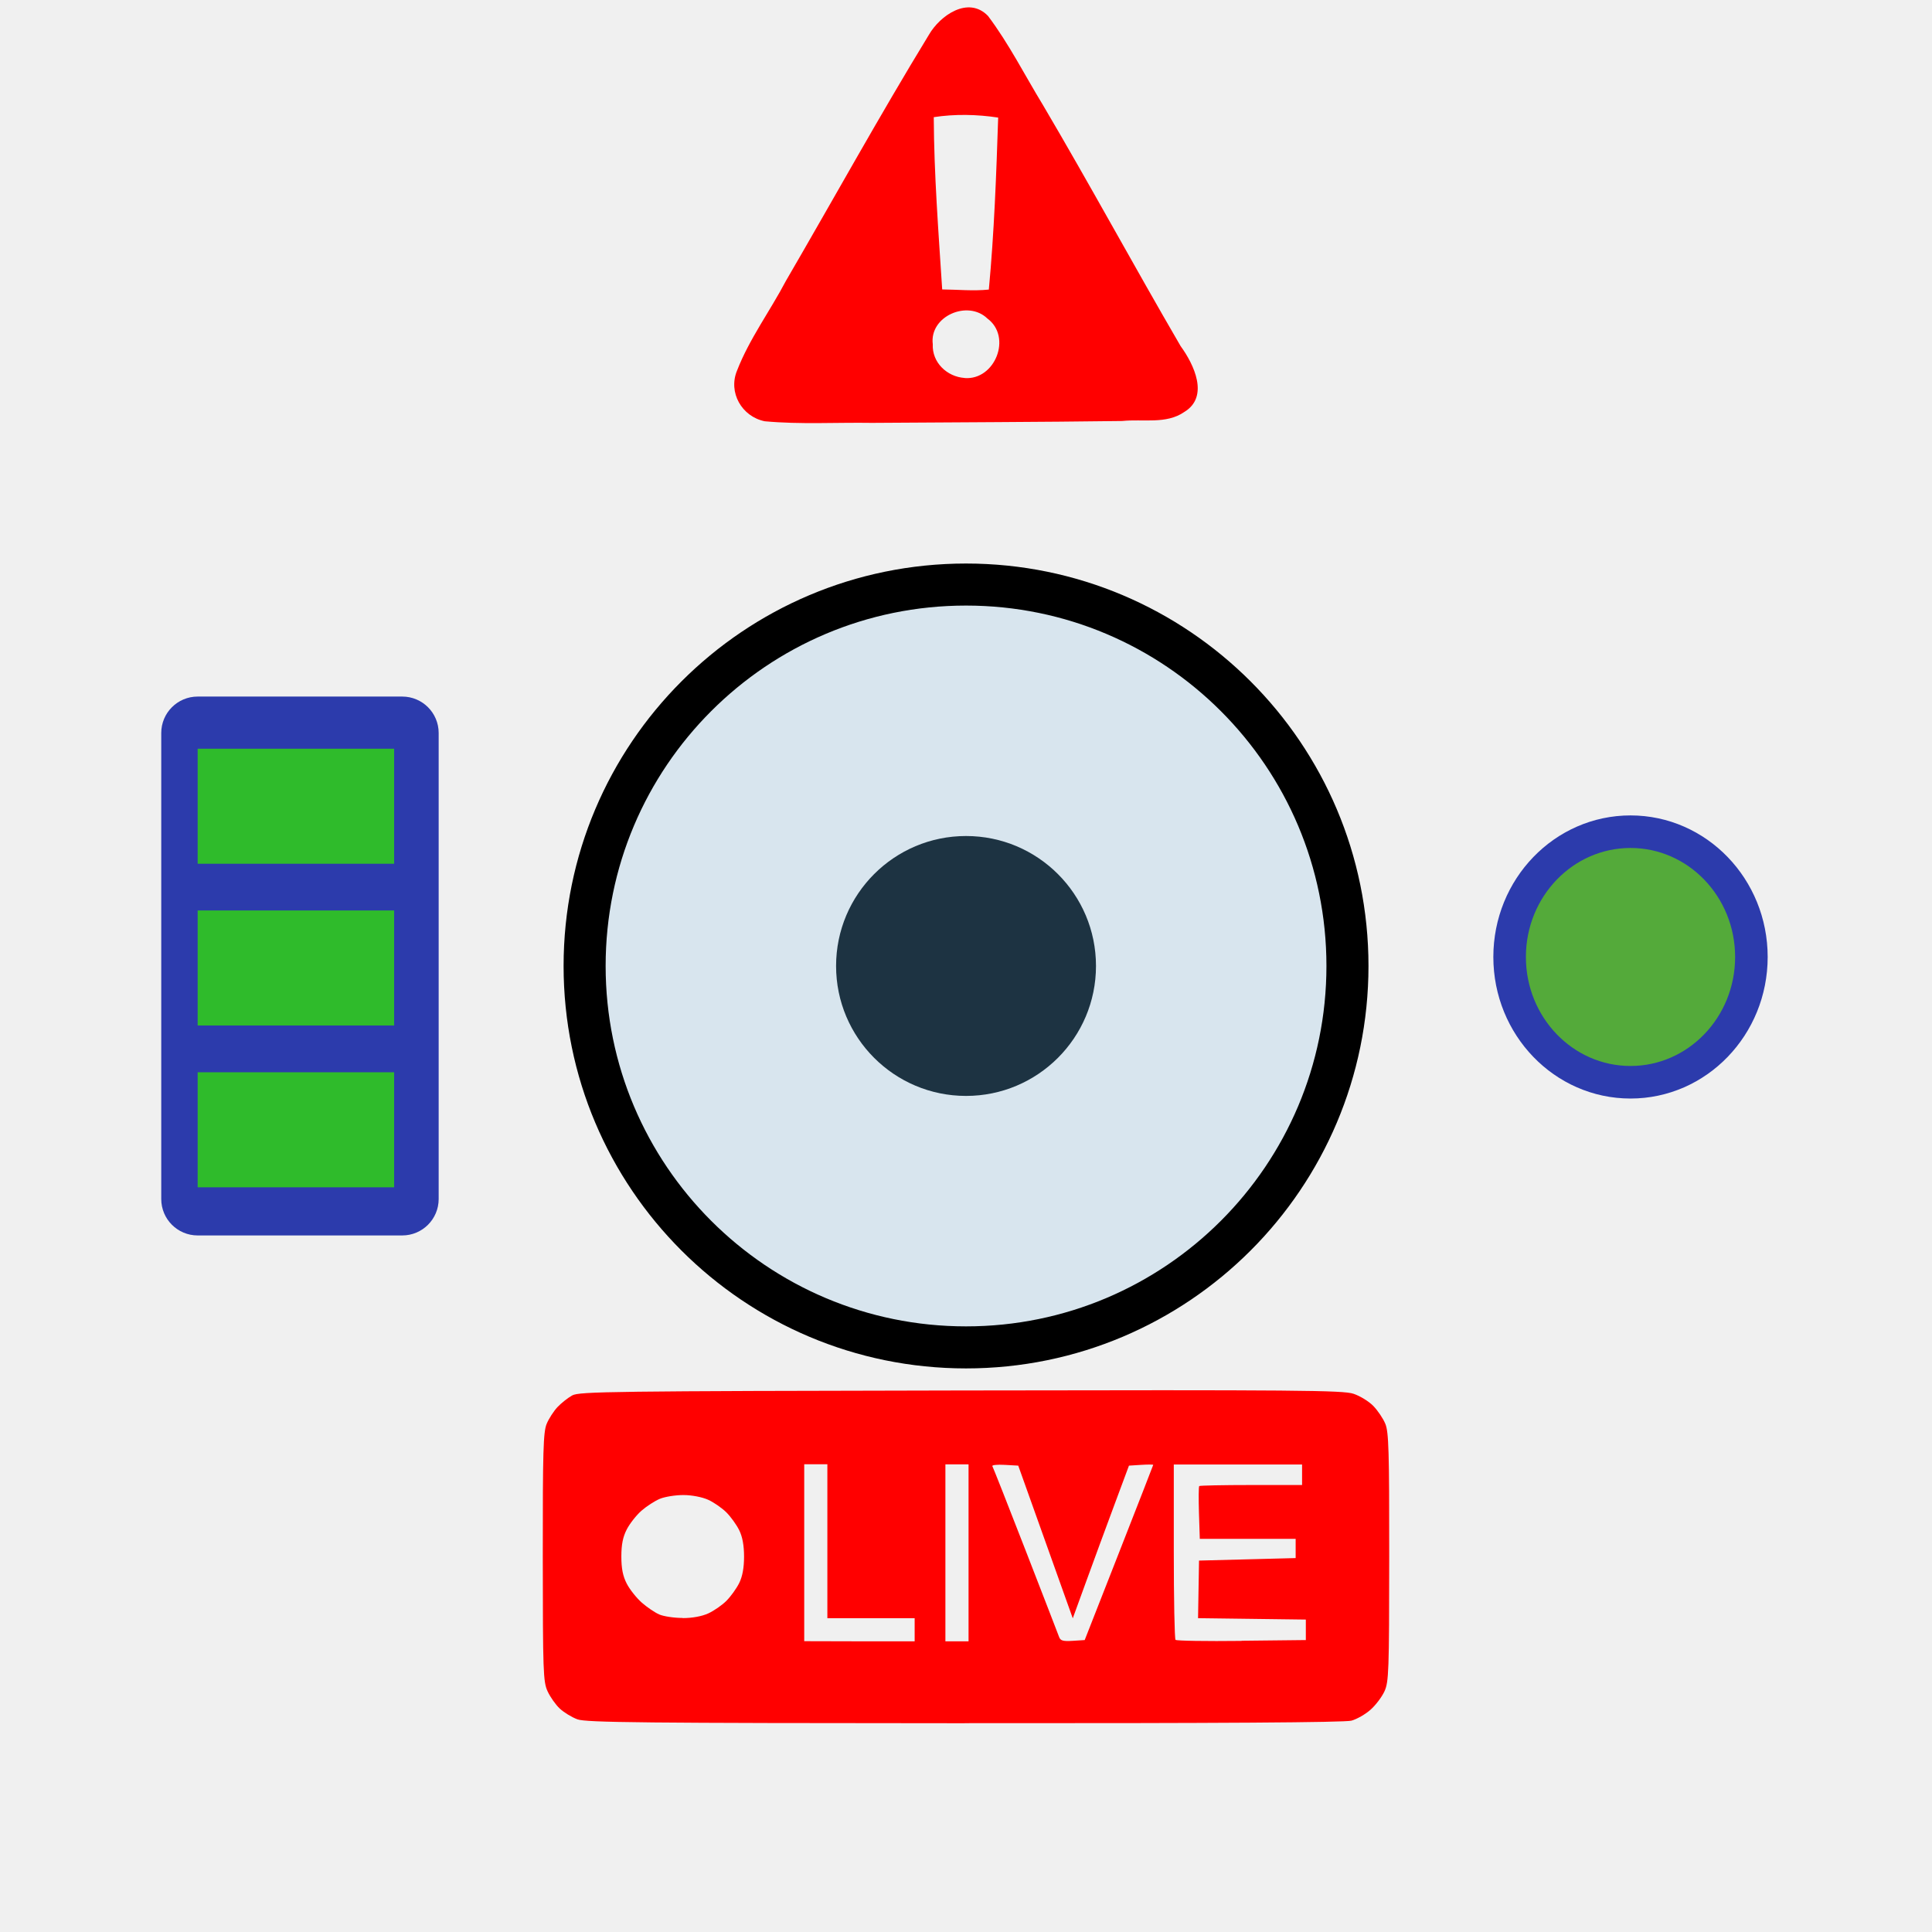
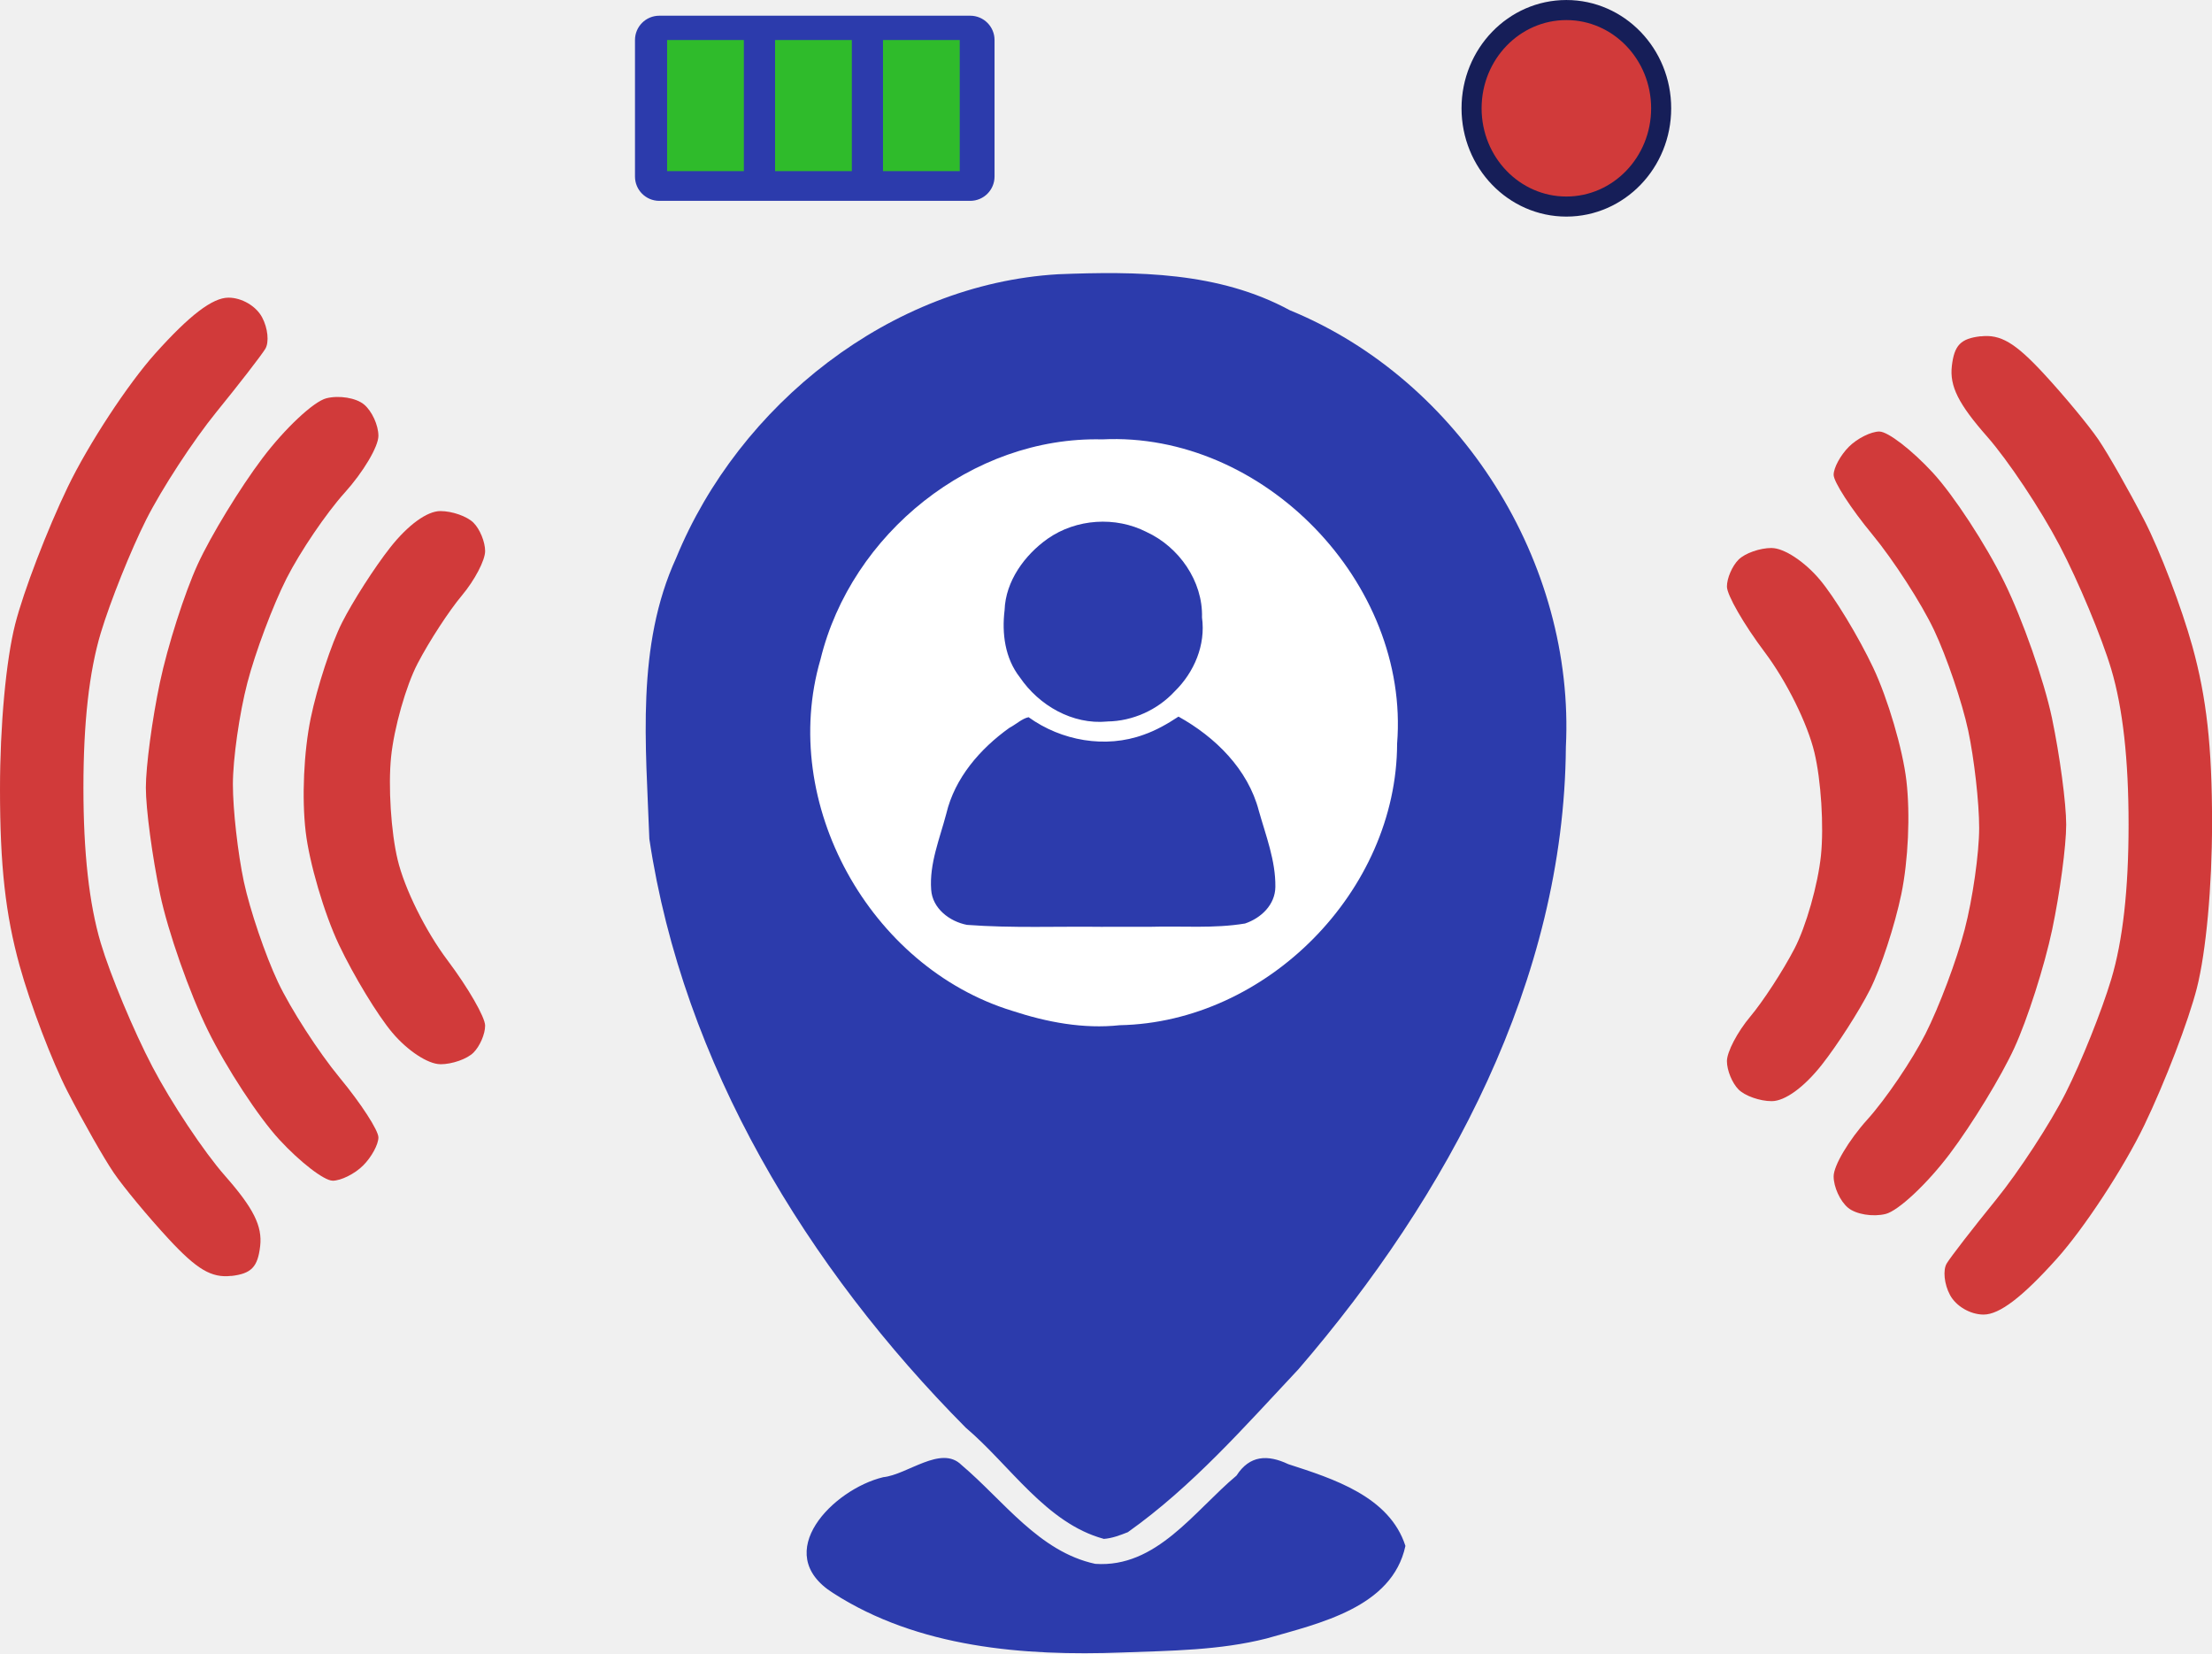
- <svg xmlns="http://www.w3.org/2000/svg" width="27.712mm" height="27.712mm" viewBox="0 0 27.712 27.712" version="1.1" id="svg1" xml:space="preserve">
+ <svg xmlns="http://www.w3.org/2000/svg" width="40.462mm" height="30.236mm" viewBox="0 0 40.462 30.236" version="1.1" id="svg1" xml:space="preserve">
  <defs id="defs1" />
-   <g id="layer1" transform="translate(-131.2715,60.71455)">
-     <circle style="fill:#d8e5ee;fill-opacity:1;stroke:#000000;stroke-width:0.603;stroke-linejoin:round;stroke-dasharray:none;stroke-opacity:1" id="path5" cx="145.128" cy="-46.859" r="5.471" />
-     <circle style="fill:#1d3342;fill-opacity:1;stroke:none;stroke-width:0.205;stroke-linejoin:round;stroke-dasharray:none;stroke-opacity:1" id="path5-6" cx="145.128" cy="-46.859" r="1.864" />
-     <g id="g10-0-6" transform="matrix(0,-1.175235,1.175235,0,35.43514,124.5848)">
-       <rect style="fill:#2c3bac;fill-opacity:1;stroke:#2c3bac;stroke-width:0.321;stroke-linecap:round;stroke-linejoin:round;stroke-dasharray:none;stroke-opacity:1" id="rect4-1-3-1-1-9-6-7-4-7-1" width="6.256" height="3.065" x="142.752" y="83.675" ry="0.284" />
-       <rect style="fill:#2fbb2b;fill-opacity:1;stroke:none;stroke-width:0.321;stroke-linecap:round;stroke-linejoin:round;stroke-dasharray:none;stroke-opacity:1" id="rect5-8-5-9-1-0-3-8-5-2-3" width="1.404" height="2.398" x="143.179" y="83.959" ry="0" />
-       <rect style="fill:#2fbb2b;fill-opacity:1;stroke:none;stroke-width:0.321;stroke-linecap:round;stroke-linejoin:round;stroke-dasharray:none;stroke-opacity:1" id="rect5-3-4-4-1-4-7-6-6-4-3-2" width="1.404" height="2.398" x="145.154" y="83.959" ry="0" />
-       <rect style="fill:#2fbb2b;fill-opacity:1;stroke:none;stroke-width:0.321;stroke-linecap:round;stroke-linejoin:round;stroke-dasharray:none;stroke-opacity:1" id="rect5-3-1-2-1-4-0-7-2-8-1-6-0" width="1.404" height="2.398" x="147.128" y="83.959" ry="0" />
+   <g id="layer1" transform="translate(15.875,175.6117)">
+     <ellipse style="fill:#d13a3a;fill-opacity:1;stroke:#161e58;stroke-width:0.367;stroke-linecap:round;stroke-linejoin:round;stroke-dasharray:none;stroke-opacity:1" id="path4-4-3-8-2-5" cx="12.777" cy="-173.631" rx="1.734" ry="1.797" />
+     <g id="g10-83-1" transform="translate(-146.8513,-258.8388)">
+       <rect style="fill:#2c3bac;fill-opacity:1;stroke:#2c3bac;stroke-width:0.321;stroke-linecap:round;stroke-linejoin:round;stroke-dasharray:none;stroke-opacity:1" id="rect4-1-3-1-1-9-6-7-4-5-2" width="6.256" height="3.065" x="142.752" y="83.675" ry="0.284" />
+       <rect style="fill:#2fbb2b;fill-opacity:1;stroke:none;stroke-width:0.321;stroke-linecap:round;stroke-linejoin:round;stroke-dasharray:none;stroke-opacity:1" id="rect5-8-5-9-1-0-3-8-5-3-3" width="1.404" height="2.398" x="143.179" y="83.959" ry="0" />
+       <rect style="fill:#2fbb2b;fill-opacity:1;stroke:none;stroke-width:0.321;stroke-linecap:round;stroke-linejoin:round;stroke-dasharray:none;stroke-opacity:1" id="rect5-3-4-4-1-4-7-6-6-4-4-7" width="1.404" height="2.398" x="145.154" y="83.959" ry="0" />
+       <rect style="fill:#2fbb2b;fill-opacity:1;stroke:none;stroke-width:0.321;stroke-linecap:round;stroke-linejoin:round;stroke-dasharray:none;stroke-opacity:1" id="rect5-3-1-2-1-4-0-7-2-8-1-5-1" width="1.404" height="2.398" x="147.128" y="83.959" ry="0" />
    </g>
-     <ellipse style="fill:#54aa3a;fill-opacity:1;stroke:#2c3bac;stroke-width:0.467;stroke-linecap:round;stroke-linejoin:round;stroke-dasharray:none;stroke-opacity:1" id="path4-4-3-8-1-3-7-0-7-2-5-8" cx="154.659" cy="-46.988" rx="1.734" ry="1.797" />
-     <path style="fill:#ff0000;fill-opacity:1;stroke-width:0.139" d="m 145.109,-35.997 c -4.635,-0.002 -5.43,-0.01 -5.555,-0.056 -0.08,-0.029 -0.194,-0.099 -0.253,-0.154 -0.059,-0.055 -0.138,-0.167 -0.175,-0.248 -0.063,-0.137 -0.068,-0.273 -0.069,-1.924 -9.5e-4,-1.524 0.007,-1.796 0.056,-1.913 0.031,-0.075 0.102,-0.184 0.156,-0.241 0.055,-0.058 0.149,-0.132 0.21,-0.166 0.101,-0.056 0.562,-0.062 5.573,-0.071 4.835,-0.009 5.482,-0.003 5.633,0.047 0.094,0.031 0.222,0.11 0.285,0.175 0.063,0.065 0.141,0.18 0.172,0.256 0.049,0.117 0.057,0.39 0.056,1.913 -9.5e-4,1.639 -0.006,1.788 -0.068,1.924 -0.037,0.081 -0.127,0.2 -0.201,0.265 -0.073,0.065 -0.196,0.135 -0.273,0.156 -0.094,0.026 -1.879,0.038 -5.548,0.036 z m -1.509,-1.175 h 0.791 v -0.166 -0.166 h -0.626 -0.626 v -1.104 -1.104 h -0.166 -0.166 v 1.269 1.269 z m 1.398,0 h 0.166 v -1.269 -1.269 h -0.166 -0.166 v 1.269 1.269 z m 1.661,-0.007 0.171,-0.011 0.491,-1.251 c 0.27,-0.688 0.491,-1.256 0.492,-1.262 2.5e-4,-0.006 -0.078,-0.006 -0.174,0 l -0.174,0.011 -0.212,0.57 c -0.117,0.314 -0.298,0.806 -0.403,1.095 l -0.191,0.525 -0.391,-1.095 -0.391,-1.095 -0.195,-0.011 c -0.107,-0.006 -0.187,0.002 -0.176,0.019 0.01,0.017 0.225,0.56 0.476,1.207 0.251,0.647 0.468,1.206 0.481,1.243 0.019,0.053 0.057,0.064 0.195,0.055 z m 2.421,-0.001 0.922,-0.01 v -0.147 -0.147 l -0.773,-0.01 -0.773,-0.01 0.007,-0.413 0.007,-0.413 0.693,-0.018 0.693,-0.018 v -0.138 -0.138 l -0.688,3e-5 -0.687,2e-5 -0.012,-0.371 c -0.006,-0.204 -0.005,-0.378 0.004,-0.386 0.008,-0.008 0.344,-0.015 0.745,-0.015 h 0.73 v -0.147 -0.147 h -0.92 -0.92 v 1.245 c 0,0.685 0.011,1.256 0.025,1.27 0.014,0.014 0.44,0.021 0.948,0.015 z m -8.019,-0.325 c 0.137,4.8e-4 0.277,-0.025 0.369,-0.067 0.081,-0.037 0.199,-0.118 0.261,-0.181 0.062,-0.062 0.145,-0.177 0.183,-0.254 0.047,-0.095 0.07,-0.219 0.07,-0.38 0,-0.161 -0.023,-0.285 -0.07,-0.38 -0.038,-0.077 -0.121,-0.192 -0.183,-0.254 -0.062,-0.062 -0.18,-0.144 -0.261,-0.181 -0.086,-0.039 -0.235,-0.068 -0.355,-0.068 -0.114,-4.8e-4 -0.266,0.024 -0.339,0.054 -0.072,0.03 -0.191,0.107 -0.264,0.171 -0.073,0.064 -0.167,0.184 -0.21,0.267 -0.056,0.108 -0.078,0.218 -0.078,0.39 0,0.172 0.022,0.282 0.078,0.39 0.043,0.083 0.14,0.205 0.215,0.271 0.075,0.066 0.188,0.143 0.251,0.17 0.062,0.027 0.213,0.05 0.334,0.05 z" id="path9-1" />
-     <path style="fill:#ff0000;fill-opacity:1;stroke-width:0.126" d="m 143.78,-54.649 c -0.512,-0.008 -1.029,0.024 -1.539,-0.023 -0.33,-0.067 -0.527,-0.414 -0.398,-0.726 0.177,-0.456 0.474,-0.855 0.701,-1.287 0.684,-1.175 1.341,-2.367 2.05,-3.528 0.16,-0.28 0.567,-0.565 0.849,-0.273 0.3,0.398 0.527,0.85 0.787,1.276 0.675,1.144 1.308,2.313 1.976,3.46 0.19,0.26 0.415,0.726 0.052,0.945 -0.258,0.179 -0.595,0.098 -0.889,0.129 -1.196,0.016 -2.393,0.018 -3.59,0.027 z m 1.327,-0.643 c 0.437,0.034 0.685,-0.59 0.327,-0.854 -0.281,-0.272 -0.834,-0.033 -0.783,0.369 -0.013,0.261 0.204,0.467 0.457,0.484 z m 0.348,-1.269 c 0.077,-0.82 0.107,-1.644 0.134,-2.467 -0.302,-0.046 -0.621,-0.053 -0.924,-0.006 0.004,0.824 0.068,1.648 0.121,2.471 0.223,0.002 0.447,0.025 0.669,0.002 z" id="path10-4-1-3" />
-     <circle style="fill:none;fill-opacity:1;stroke:#505050;stroke-width:0.215;stroke-linejoin:round;stroke-dasharray:none;stroke-opacity:0" id="path5-60" cx="145.128" cy="-46.859" r="13.749" />
+     <path style="fill:#d13a3a;fill-opacity:1;stroke-width:0.671" d="m -11.643,-152.278 c -0.362,0.042 -0.629,-0.115 -1.15,-0.678 -0.373,-0.403 -0.824,-0.947 -1.002,-1.208 -0.178,-0.261 -0.557,-0.928 -0.843,-1.482 -0.285,-0.554 -0.68,-1.59 -0.878,-2.304 -0.259,-0.936 -0.359,-1.834 -0.359,-3.227 0,-1.169 0.11,-2.36 0.278,-3.021 0.153,-0.6 0.586,-1.729 0.963,-2.51 0.377,-0.781 1.097,-1.879 1.6,-2.44 0.629,-0.701 1.047,-1.02 1.338,-1.02 0.243,0 0.505,0.153 0.615,0.359 0.106,0.197 0.132,0.457 0.059,0.577 -0.073,0.12 -0.477,0.642 -0.898,1.16 -0.421,0.518 -0.997,1.401 -1.28,1.962 -0.283,0.561 -0.657,1.495 -0.832,2.075 -0.212,0.708 -0.317,1.64 -0.317,2.83 0,1.19 0.105,2.126 0.317,2.84 0.175,0.586 0.6,1.604 0.945,2.263 0.345,0.659 0.942,1.556 1.327,1.993 0.522,0.593 0.686,0.92 0.644,1.287 -0.044,0.382 -0.161,0.504 -0.528,0.546 z m 1.851,-1.741 c -0.154,0 -0.593,-0.338 -0.974,-0.751 -0.381,-0.413 -0.969,-1.311 -1.306,-1.997 -0.337,-0.685 -0.73,-1.805 -0.874,-2.488 -0.143,-0.683 -0.261,-1.562 -0.261,-1.952 0,-0.39 0.116,-1.256 0.257,-1.923 0.141,-0.667 0.452,-1.639 0.691,-2.16 0.239,-0.521 0.771,-1.394 1.183,-1.94 0.412,-0.546 0.939,-1.04 1.172,-1.098 0.233,-0.058 0.542,-0.007 0.687,0.113 0.145,0.12 0.264,0.379 0.264,0.575 0,0.196 -0.277,0.662 -0.615,1.037 -0.338,0.374 -0.818,1.082 -1.066,1.571 -0.248,0.49 -0.571,1.348 -0.716,1.907 -0.146,0.559 -0.265,1.395 -0.265,1.858 0,0.463 0.091,1.265 0.201,1.782 0.111,0.517 0.392,1.343 0.624,1.835 0.233,0.492 0.741,1.279 1.13,1.75 0.389,0.47 0.707,0.961 0.707,1.09 0,0.129 -0.126,0.36 -0.279,0.513 -0.153,0.153 -0.405,0.279 -0.56,0.279 z m 1.972,-2.13 c -0.225,0 -0.601,-0.247 -0.879,-0.577 -0.268,-0.317 -0.707,-1.041 -0.976,-1.608 -0.269,-0.567 -0.543,-1.499 -0.609,-2.07 -0.072,-0.617 -0.034,-1.459 0.093,-2.075 0.118,-0.57 0.375,-1.355 0.572,-1.745 0.197,-0.39 0.594,-1.009 0.882,-1.375 0.324,-0.411 0.674,-0.666 0.917,-0.666 0.216,0 0.489,0.096 0.606,0.213 0.117,0.117 0.213,0.351 0.213,0.519 0,0.168 -0.191,0.533 -0.425,0.812 -0.234,0.278 -0.599,0.838 -0.81,1.244 -0.212,0.406 -0.43,1.173 -0.485,1.706 -0.055,0.536 -0.002,1.376 0.12,1.884 0.127,0.531 0.51,1.303 0.91,1.835 0.38,0.505 0.69,1.044 0.69,1.198 0,0.154 -0.096,0.376 -0.213,0.493 -0.117,0.117 -0.39,0.213 -0.605,0.213 z" id="path6-5-7-3" />
+     <path style="fill:#d13a3a;fill-opacity:1;stroke-width:0.671" d="m 20.356,-169.46 c 0.362,-0.042 0.629,0.116 1.15,0.678 0.373,0.403 0.824,0.947 1.002,1.208 0.178,0.261 0.557,0.928 0.843,1.482 0.285,0.554 0.68,1.59 0.878,2.304 0.259,0.936 0.359,1.834 0.359,3.227 0,1.169 -0.11,2.36 -0.278,3.021 -0.153,0.6 -0.586,1.729 -0.963,2.51 -0.377,0.781 -1.097,1.879 -1.6,2.44 -0.629,0.701 -1.047,1.02 -1.338,1.02 -0.243,0 -0.505,-0.153 -0.615,-0.359 -0.106,-0.197 -0.132,-0.457 -0.059,-0.577 0.073,-0.12 0.477,-0.642 0.898,-1.16 0.421,-0.518 0.997,-1.401 1.28,-1.962 0.283,-0.561 0.657,-1.495 0.831,-2.075 0.212,-0.708 0.317,-1.64 0.317,-2.83 0,-1.19 -0.105,-2.126 -0.317,-2.84 -0.175,-0.586 -0.6,-1.604 -0.945,-2.263 -0.345,-0.659 -0.942,-1.556 -1.327,-1.993 -0.522,-0.593 -0.686,-0.92 -0.644,-1.287 0.044,-0.382 0.161,-0.504 0.528,-0.546 z m -1.851,1.741 c 0.154,0 0.593,0.338 0.974,0.751 0.381,0.413 0.969,1.311 1.306,1.997 0.337,0.685 0.73,1.805 0.874,2.488 0.143,0.683 0.261,1.562 0.261,1.952 0,0.39 -0.116,1.256 -0.257,1.923 -0.141,0.667 -0.452,1.639 -0.691,2.16 -0.239,0.521 -0.771,1.394 -1.183,1.94 -0.412,0.546 -0.939,1.04 -1.172,1.098 -0.233,0.058 -0.542,0.007 -0.687,-0.113 -0.145,-0.12 -0.264,-0.379 -0.264,-0.575 0,-0.196 0.277,-0.662 0.615,-1.037 0.338,-0.374 0.818,-1.082 1.066,-1.571 0.248,-0.49 0.571,-1.348 0.716,-1.907 0.146,-0.559 0.265,-1.395 0.265,-1.858 0,-0.463 -0.091,-1.265 -0.201,-1.782 -0.111,-0.517 -0.392,-1.343 -0.624,-1.835 -0.233,-0.492 -0.741,-1.279 -1.13,-1.75 -0.389,-0.47 -0.707,-0.961 -0.707,-1.09 0,-0.129 0.126,-0.36 0.279,-0.513 0.153,-0.153 0.405,-0.279 0.56,-0.279 z m -1.972,2.13 c 0.225,0 0.601,0.247 0.879,0.577 0.268,0.317 0.707,1.041 0.976,1.608 0.269,0.567 0.543,1.499 0.609,2.07 0.072,0.617 0.034,1.459 -0.093,2.075 -0.118,0.57 -0.375,1.355 -0.572,1.745 -0.197,0.39 -0.594,1.009 -0.882,1.375 -0.324,0.411 -0.674,0.666 -0.917,0.666 -0.216,0 -0.489,-0.096 -0.606,-0.213 -0.117,-0.117 -0.213,-0.351 -0.213,-0.519 0,-0.168 0.191,-0.533 0.425,-0.812 0.234,-0.278 0.599,-0.838 0.81,-1.244 0.212,-0.406 0.43,-1.173 0.485,-1.706 0.055,-0.536 0.002,-1.376 -0.12,-1.884 -0.127,-0.531 -0.51,-1.303 -0.91,-1.835 -0.38,-0.505 -0.69,-1.044 -0.69,-1.198 0,-0.154 0.096,-0.376 0.213,-0.493 0.117,-0.117 0.39,-0.213 0.605,-0.213 z" id="path6-5-7-4-7" />
+     <circle style="fill:#ffffff;fill-opacity:1;stroke:none;stroke-width:0.367;stroke-linecap:round;stroke-linejoin:bevel;stroke-dasharray:none;stroke-opacity:1" id="path1" cx="4.356" cy="-162.365" r="5.802" />
+     <g id="g1" style="fill:#2c3bac;fill-opacity:1">
+       <path style="fill:#2c3bac;fill-opacity:1;stroke:none;stroke-width:0.367;stroke-dasharray:none;stroke-opacity:1" d="m 4.303,-158.661 c -0.83,-0.011 -1.662,0.026 -2.49,-0.036 -0.317,-0.061 -0.633,-0.3 -0.655,-0.644 -0.035,-0.476 0.157,-0.934 0.276,-1.387 0.155,-0.655 0.617,-1.188 1.154,-1.572 0.115,-0.059 0.236,-0.173 0.352,-0.195 0.6,0.432 1.406,0.576 2.106,0.32 0.227,-0.079 0.436,-0.199 0.636,-0.331 0.671,0.372 1.27,0.96 1.469,1.72 0.128,0.455 0.309,0.914 0.303,1.393 -0.003,0.328 -0.261,0.572 -0.555,0.671 -0.57,0.095 -1.154,0.043 -1.73,0.06 -0.289,3.5e-4 -0.578,1.9e-4 -0.867,1.9e-4 z m 0.075,-3.755 c -0.636,0.06 -1.248,-0.293 -1.599,-0.81 -0.271,-0.347 -0.33,-0.8 -0.278,-1.227 0.018,-0.531 0.367,-1.009 0.789,-1.307 0.524,-0.365 1.239,-0.413 1.808,-0.122 0.593,0.273 1.033,0.9 1.014,1.563 0.07,0.503 -0.143,1.003 -0.5,1.352 -0.315,0.34 -0.769,0.545 -1.233,0.55 z" id="path2-0-9-9" />
+       <path d="m 4.653,-145.39 c -1.805,0.068 -3.738,-0.087 -5.292,-1.089 -1.151,-0.73 0.007,-1.898 0.92,-2.117 0.442,-0.045 1.058,-0.593 1.43,-0.225 0.772,0.653 1.419,1.588 2.448,1.81 1.118,0.078 1.808,-0.964 2.584,-1.614 0.24,-0.374 0.57,-0.388 0.948,-0.209 0.818,0.265 1.851,0.589 2.142,1.495 -0.242,1.129 -1.582,1.417 -2.537,1.692 -0.861,0.219 -1.76,0.224 -2.643,0.257 z m -0.341,-2.079 c -1.052,-0.287 -1.71,-1.345 -2.521,-2.032 -2.9,-2.921 -5.171,-6.651 -5.788,-10.767 -0.062,-1.718 -0.248,-3.527 0.49,-5.139 1.151,-2.805 3.921,-5.008 6.985,-5.189 1.439,-0.057 2.939,-0.048 4.24,0.658 3.125,1.28 5.219,4.621 5.05,7.989 -0.032,4.266 -2.164,8.214 -4.891,11.378 -0.983,1.047 -1.945,2.147 -3.122,2.981 -0.142,0.056 -0.287,0.112 -0.442,0.123 z m 0.295,-9.393 c 2.691,-0.053 5.069,-2.457 5.074,-5.151 0.234,-2.941 -2.448,-5.71 -5.395,-5.563 -2.381,-0.058 -4.591,1.724 -5.152,4.022 -0.769,2.627 0.9,5.631 3.51,6.43 0.632,0.207 1.297,0.334 1.963,0.262 z" style="fill:#2c3bac;fill-opacity:1;stroke:none;stroke-width:0.367;stroke-dasharray:none;stroke-opacity:1" id="path1-5-6-1-3-5-7-8-4-3" />
+     </g>
  </g>
</svg>
